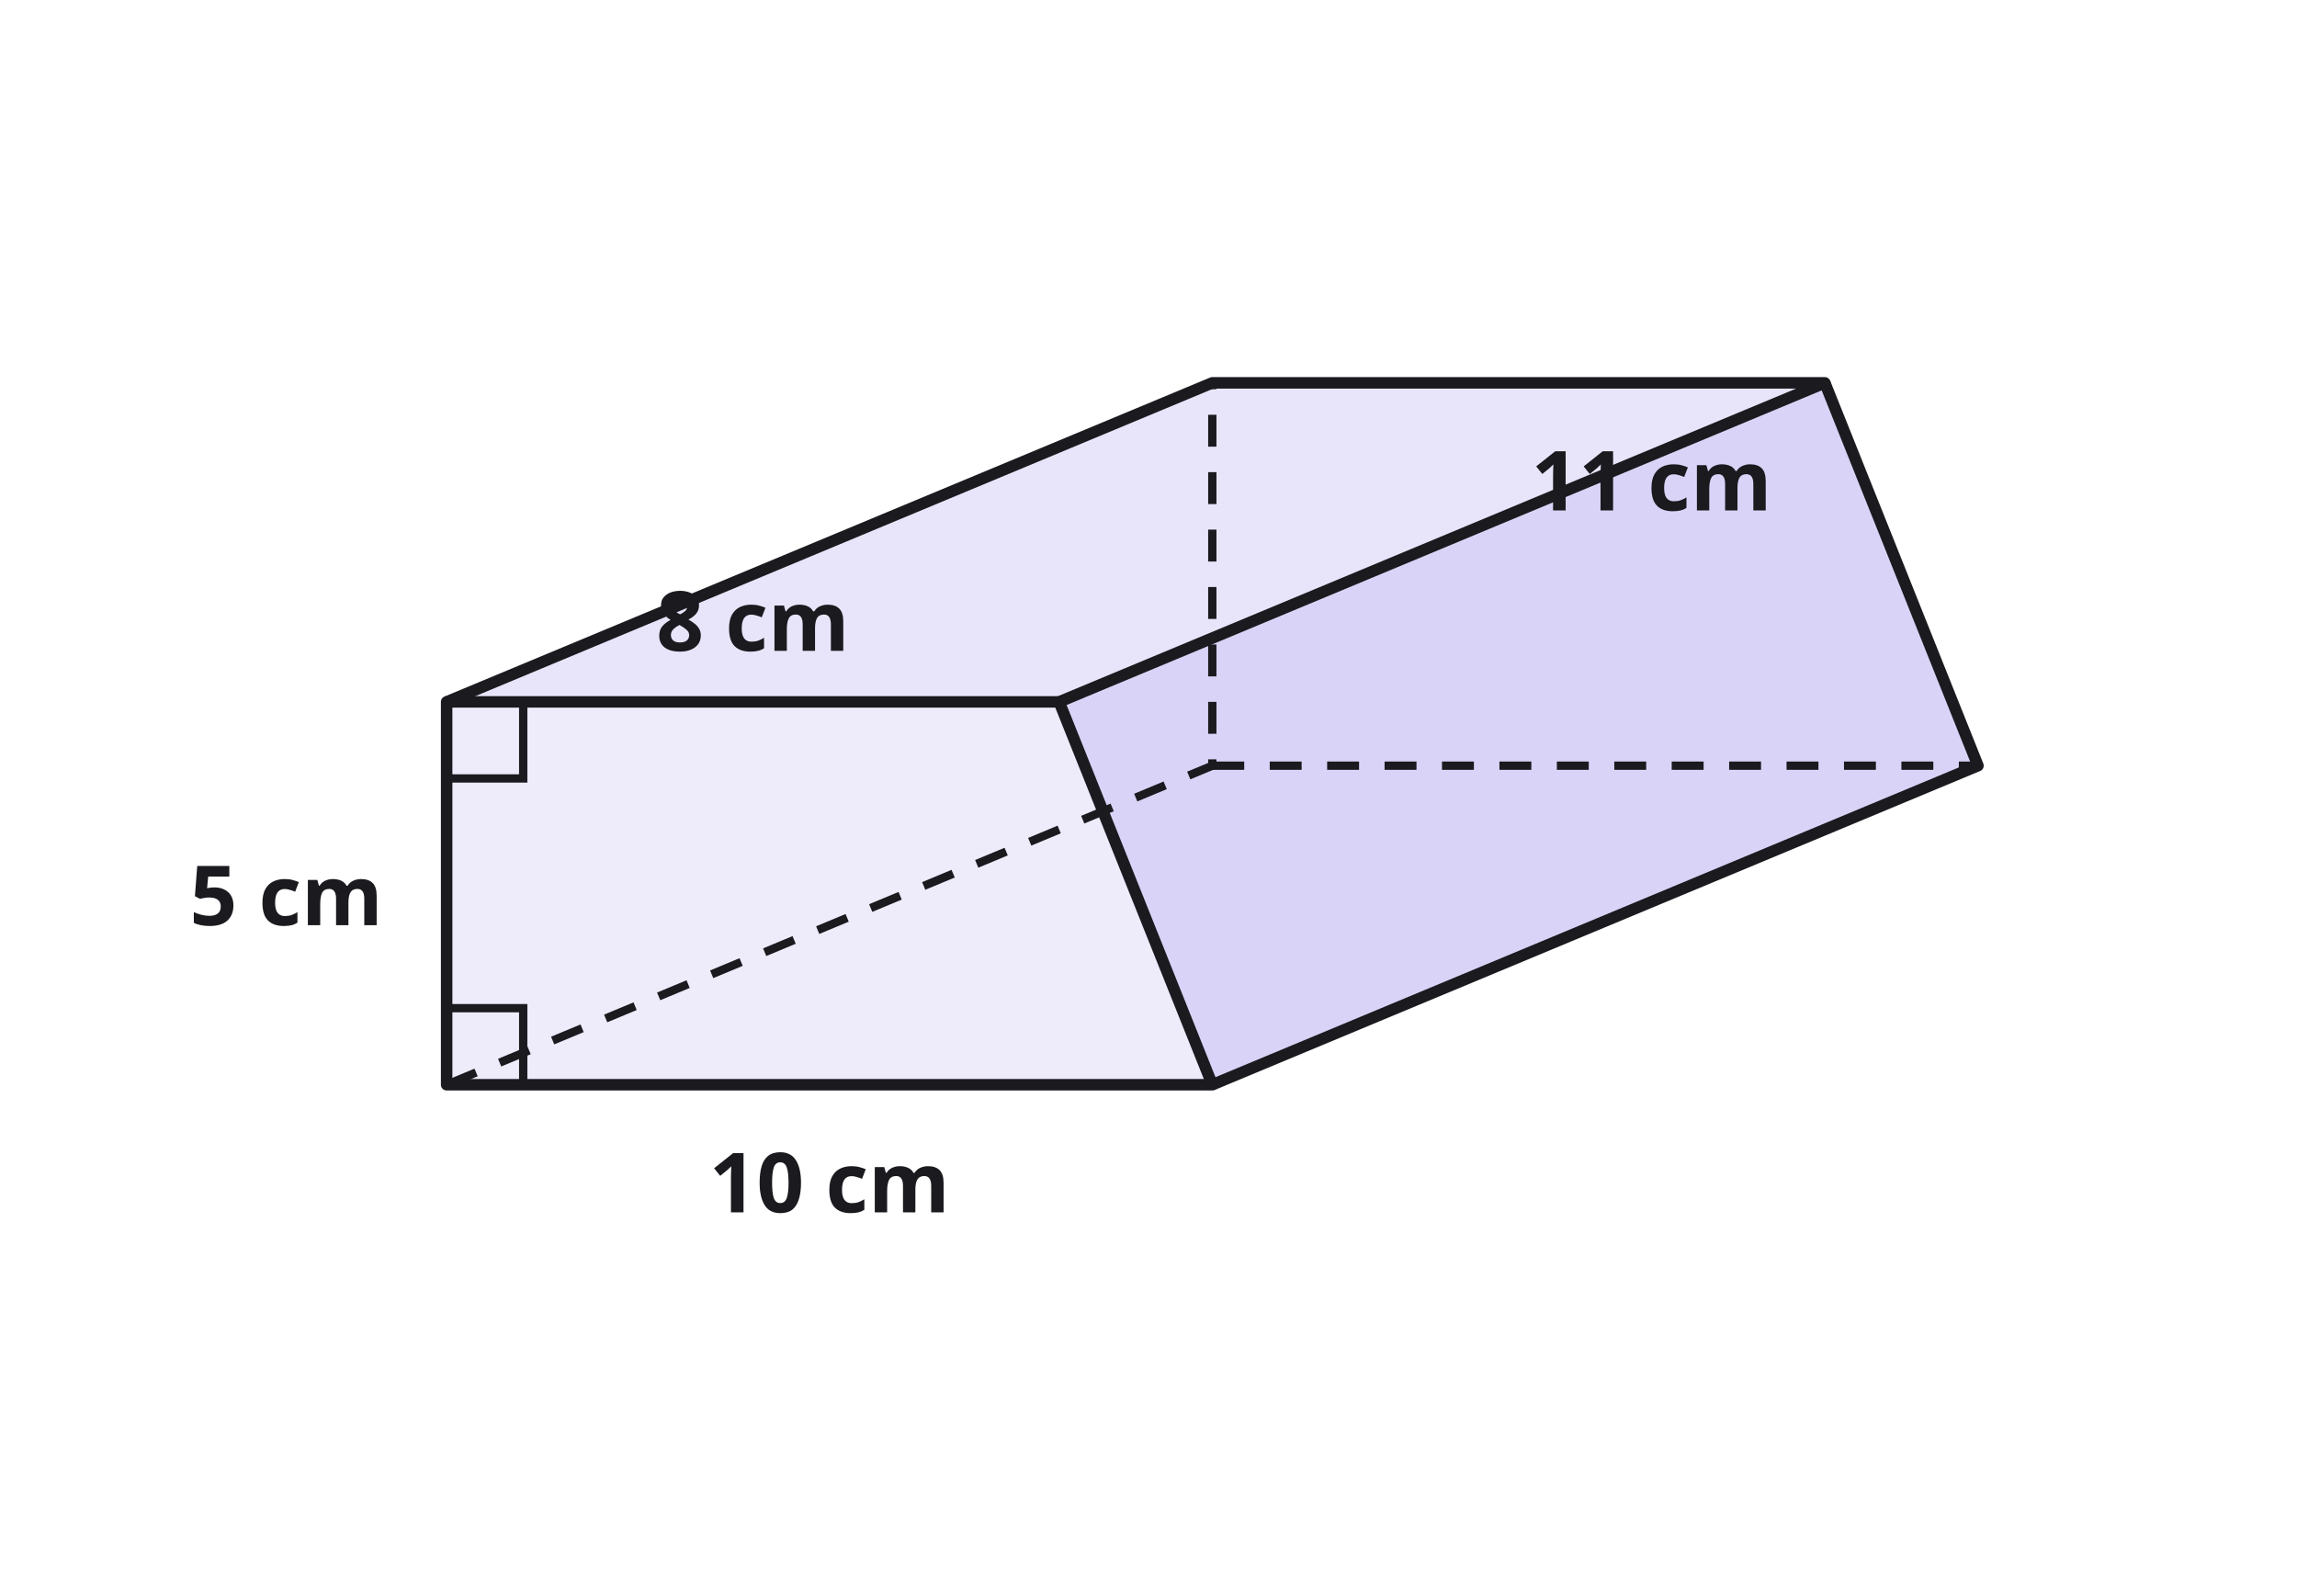
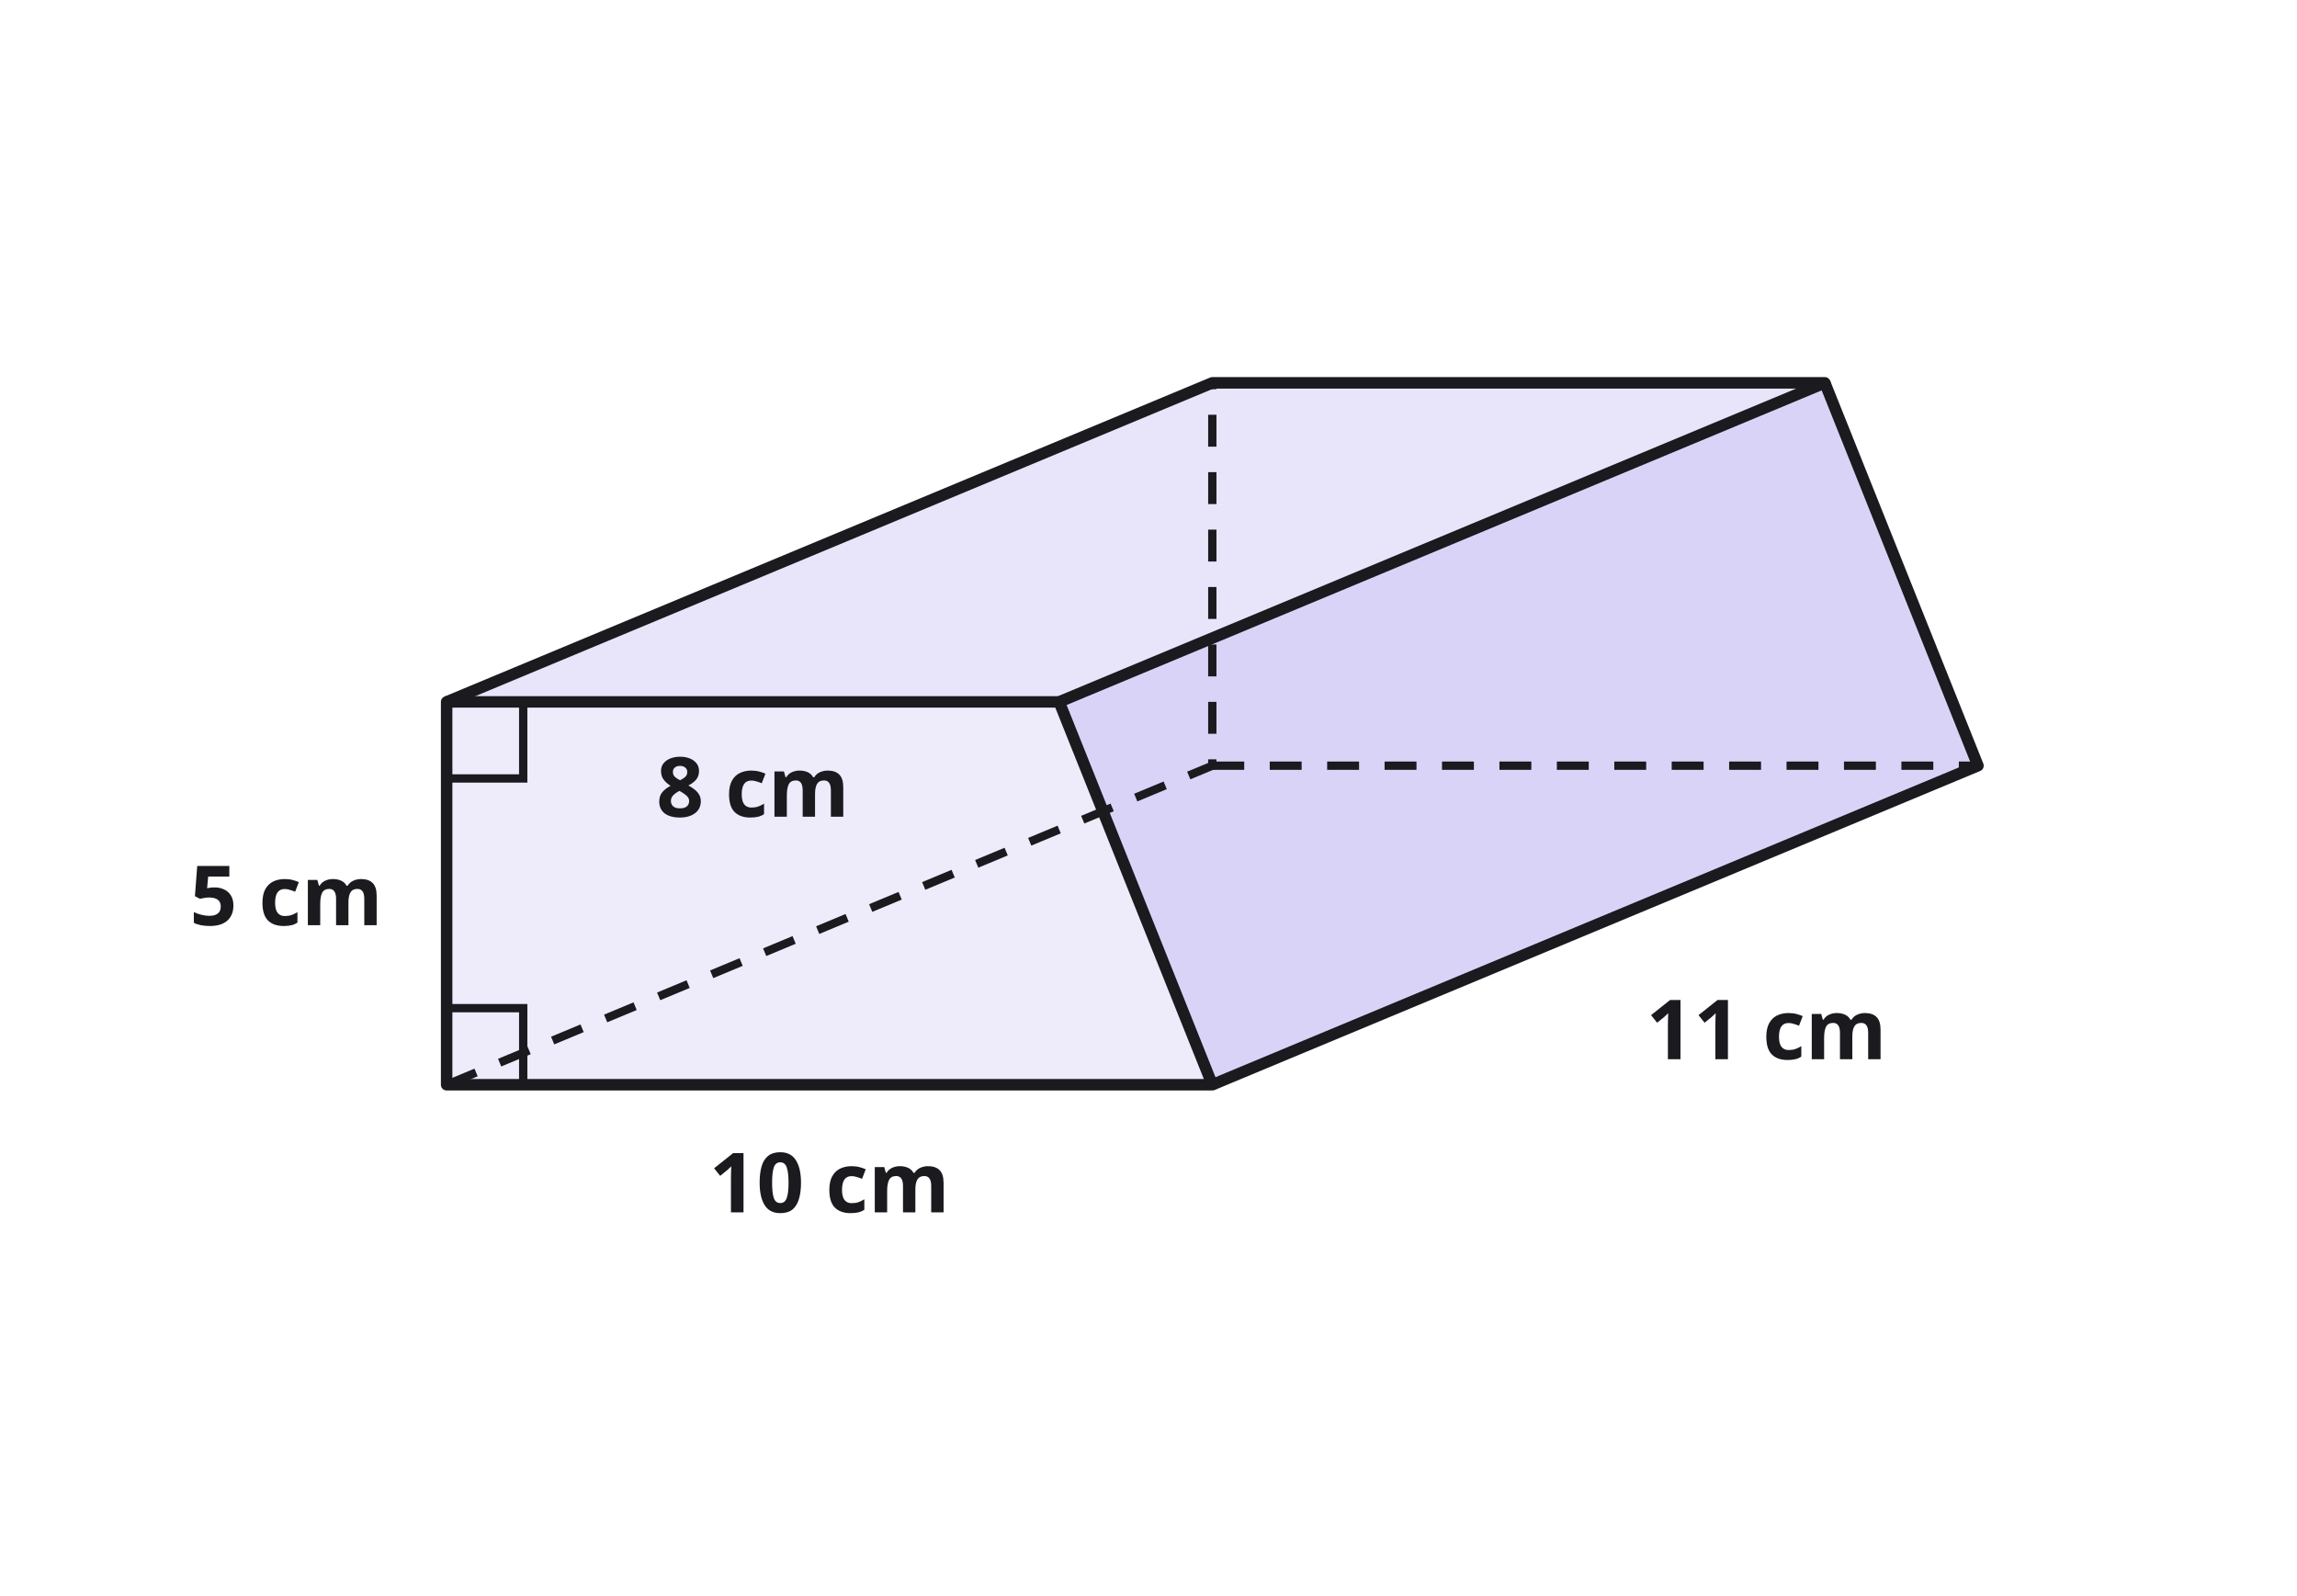
<svg xmlns="http://www.w3.org/2000/svg" viewBox="0 0 360 250" width="360" height="250" role="img" aria-label="A prism whose cross-section is a right trapezium with parallel sides 8 cm and 10 cm and height 5 cm, and whose length is 11 cm">
  <path d="M70 110 L166 110 L286 60 L190 60 Z" fill="#6d5ae0" fill-opacity="0.16" />
  <path d="M166 110 L190 170 L310 120 L286 60 Z" fill="#6d5ae0" fill-opacity="0.26" />
  <path d="M70 110 L166 110 L190 170 L70 170 Z" fill="#6d5ae0" fill-opacity="0.12" />
  <g fill="none" stroke="#1a1a1f" stroke-width="1.8" stroke-linejoin="round">
    <path d="M70 110 L166 110 L190 170 L70 170 Z" />
    <path d="M70 110 L190 60 L286 60 L166 110" />
    <path d="M286 60 L310 120 L190 170" />
  </g>
  <g fill="none" stroke="#1a1a1f" stroke-width="1.3" stroke-dasharray="5 4">
    <path d="M70 170 L190 120 L190 60" />
    <path d="M190 120 L310 120" />
  </g>
  <g fill="none" stroke="#1a1a1f" stroke-width="1.3">
    <path d="M82 110 L82 122 L70 122" />
    <path d="M82 170 L82 158 L70 158" />
  </g>
  <g font-family="system-ui, sans-serif" font-size="13" font-weight="600" fill="#1a1a1f">
    <text x="60" y="145" text-anchor="end">5 cm</text>
-     <text x="118" y="102" text-anchor="middle">8 cm</text>
+     <text x="118" y="128" text-anchor="middle">8 cm</text>
    <text x="130" y="190" text-anchor="middle">10 cm</text>
-     <text x="240" y="80">11 cm</text>
+     <text x="258" y="166">11 cm</text>
  </g>
</svg>
